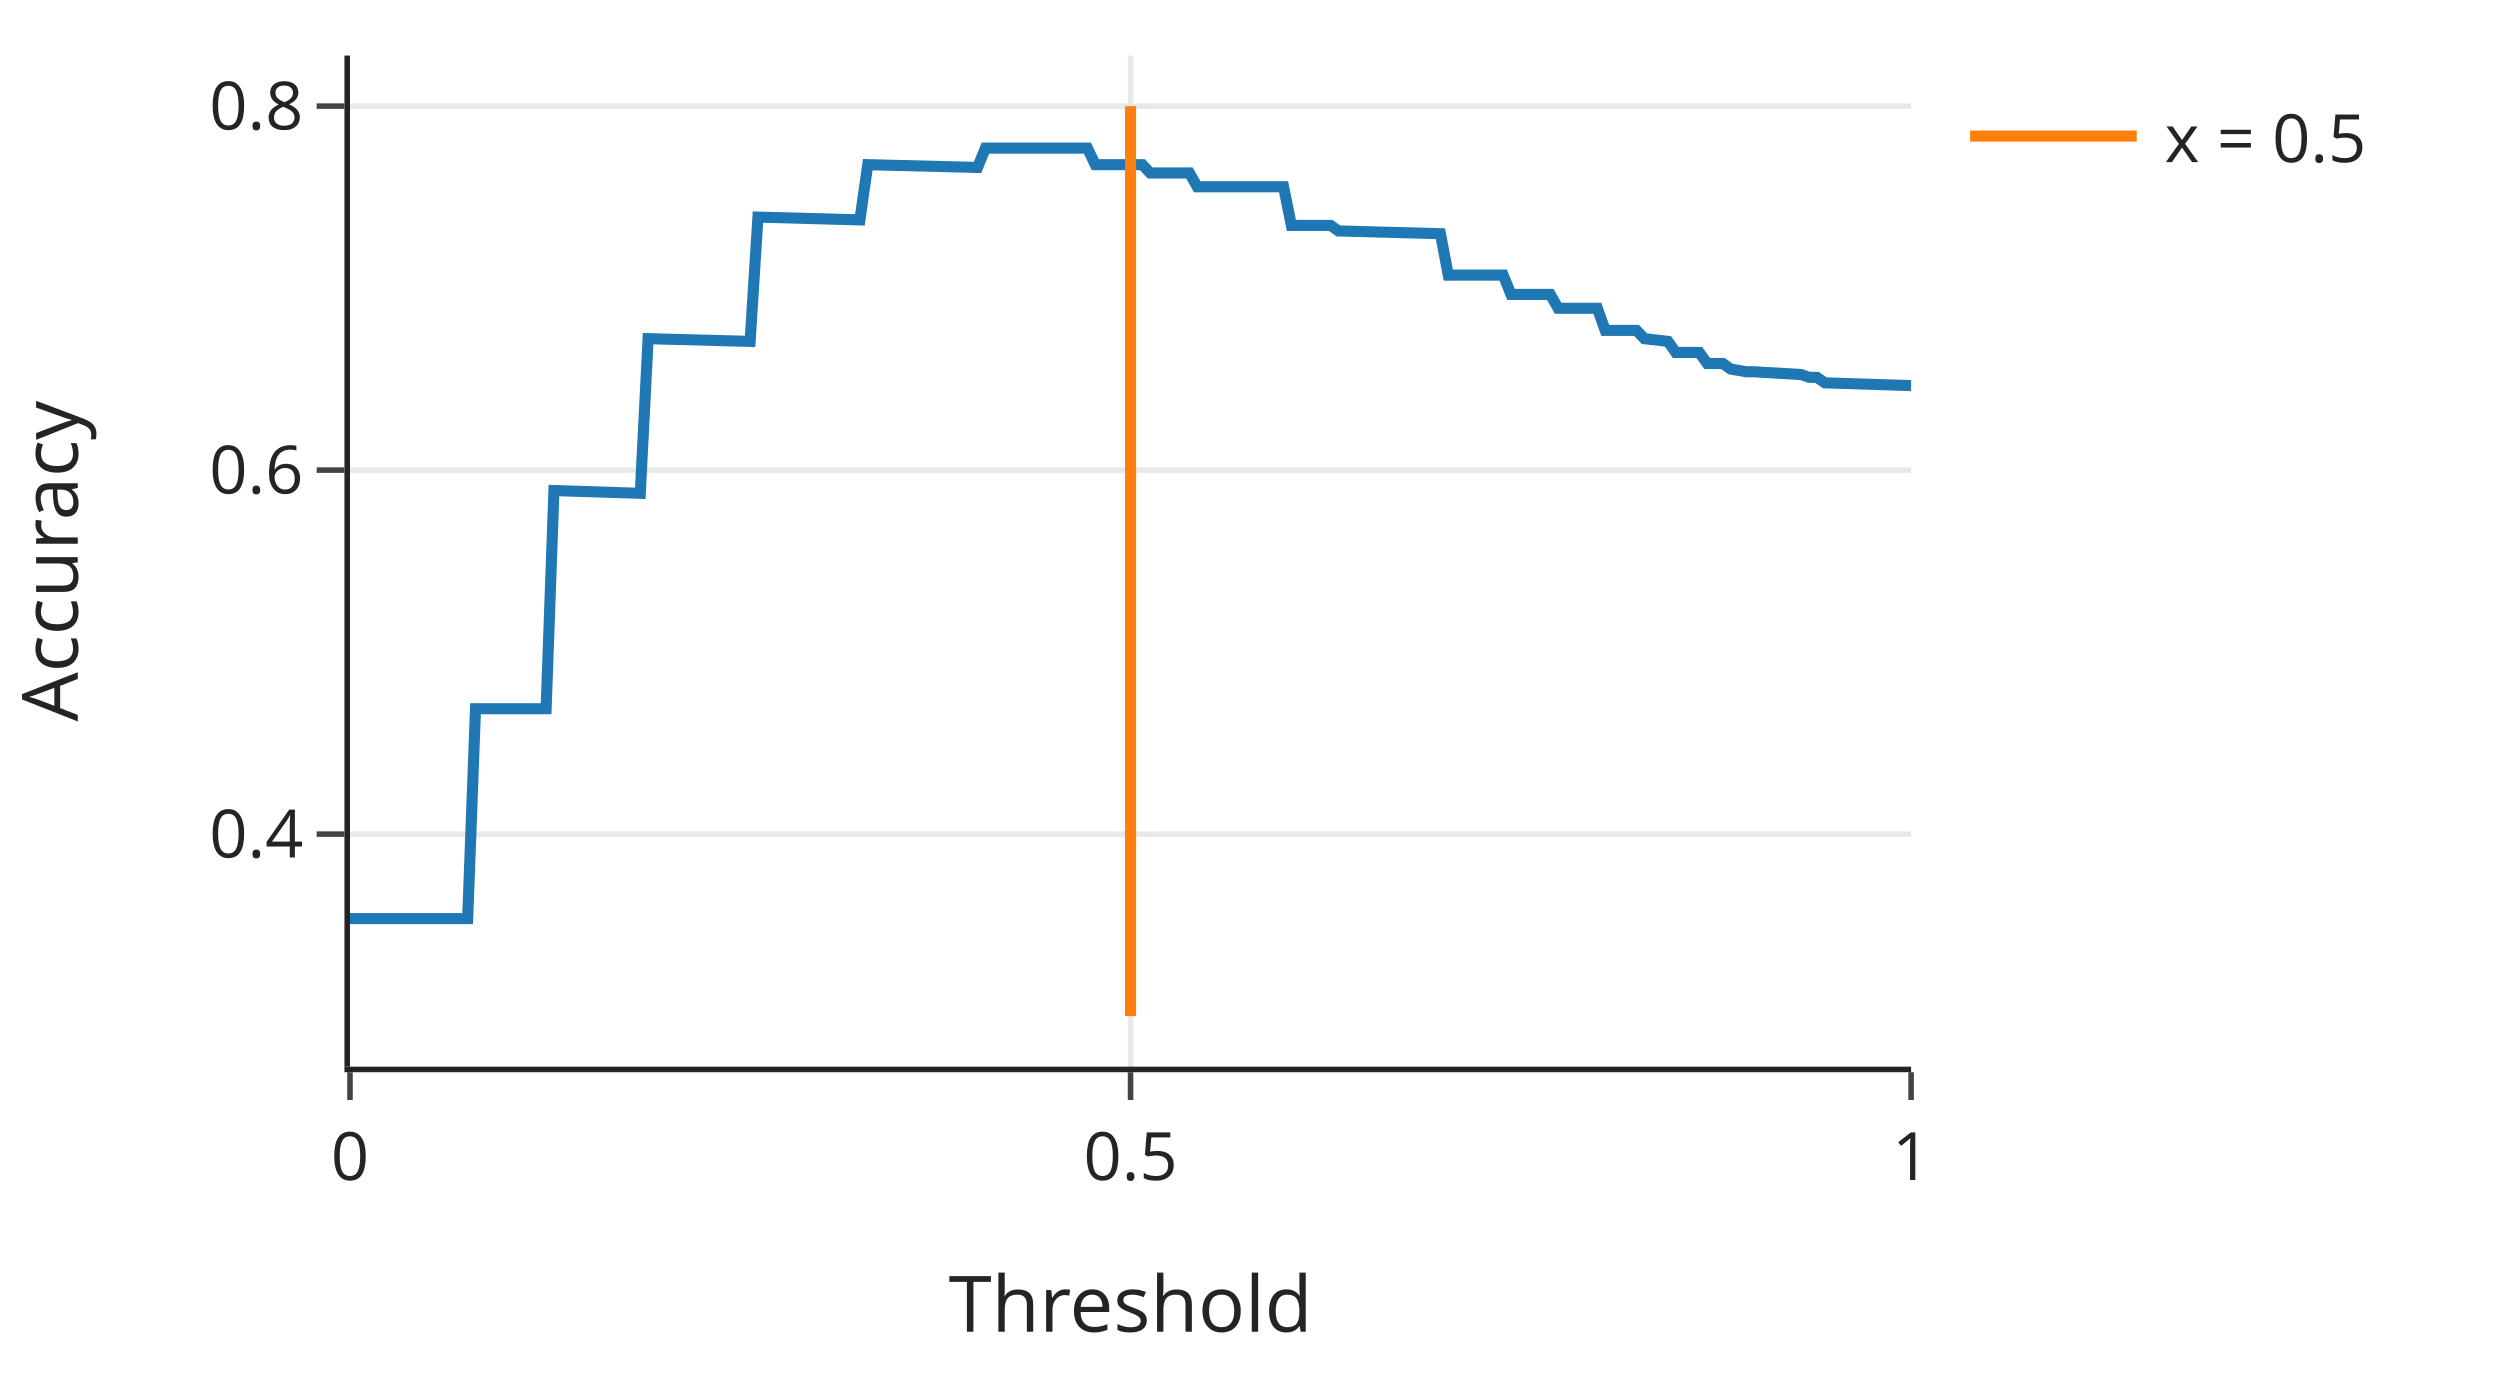
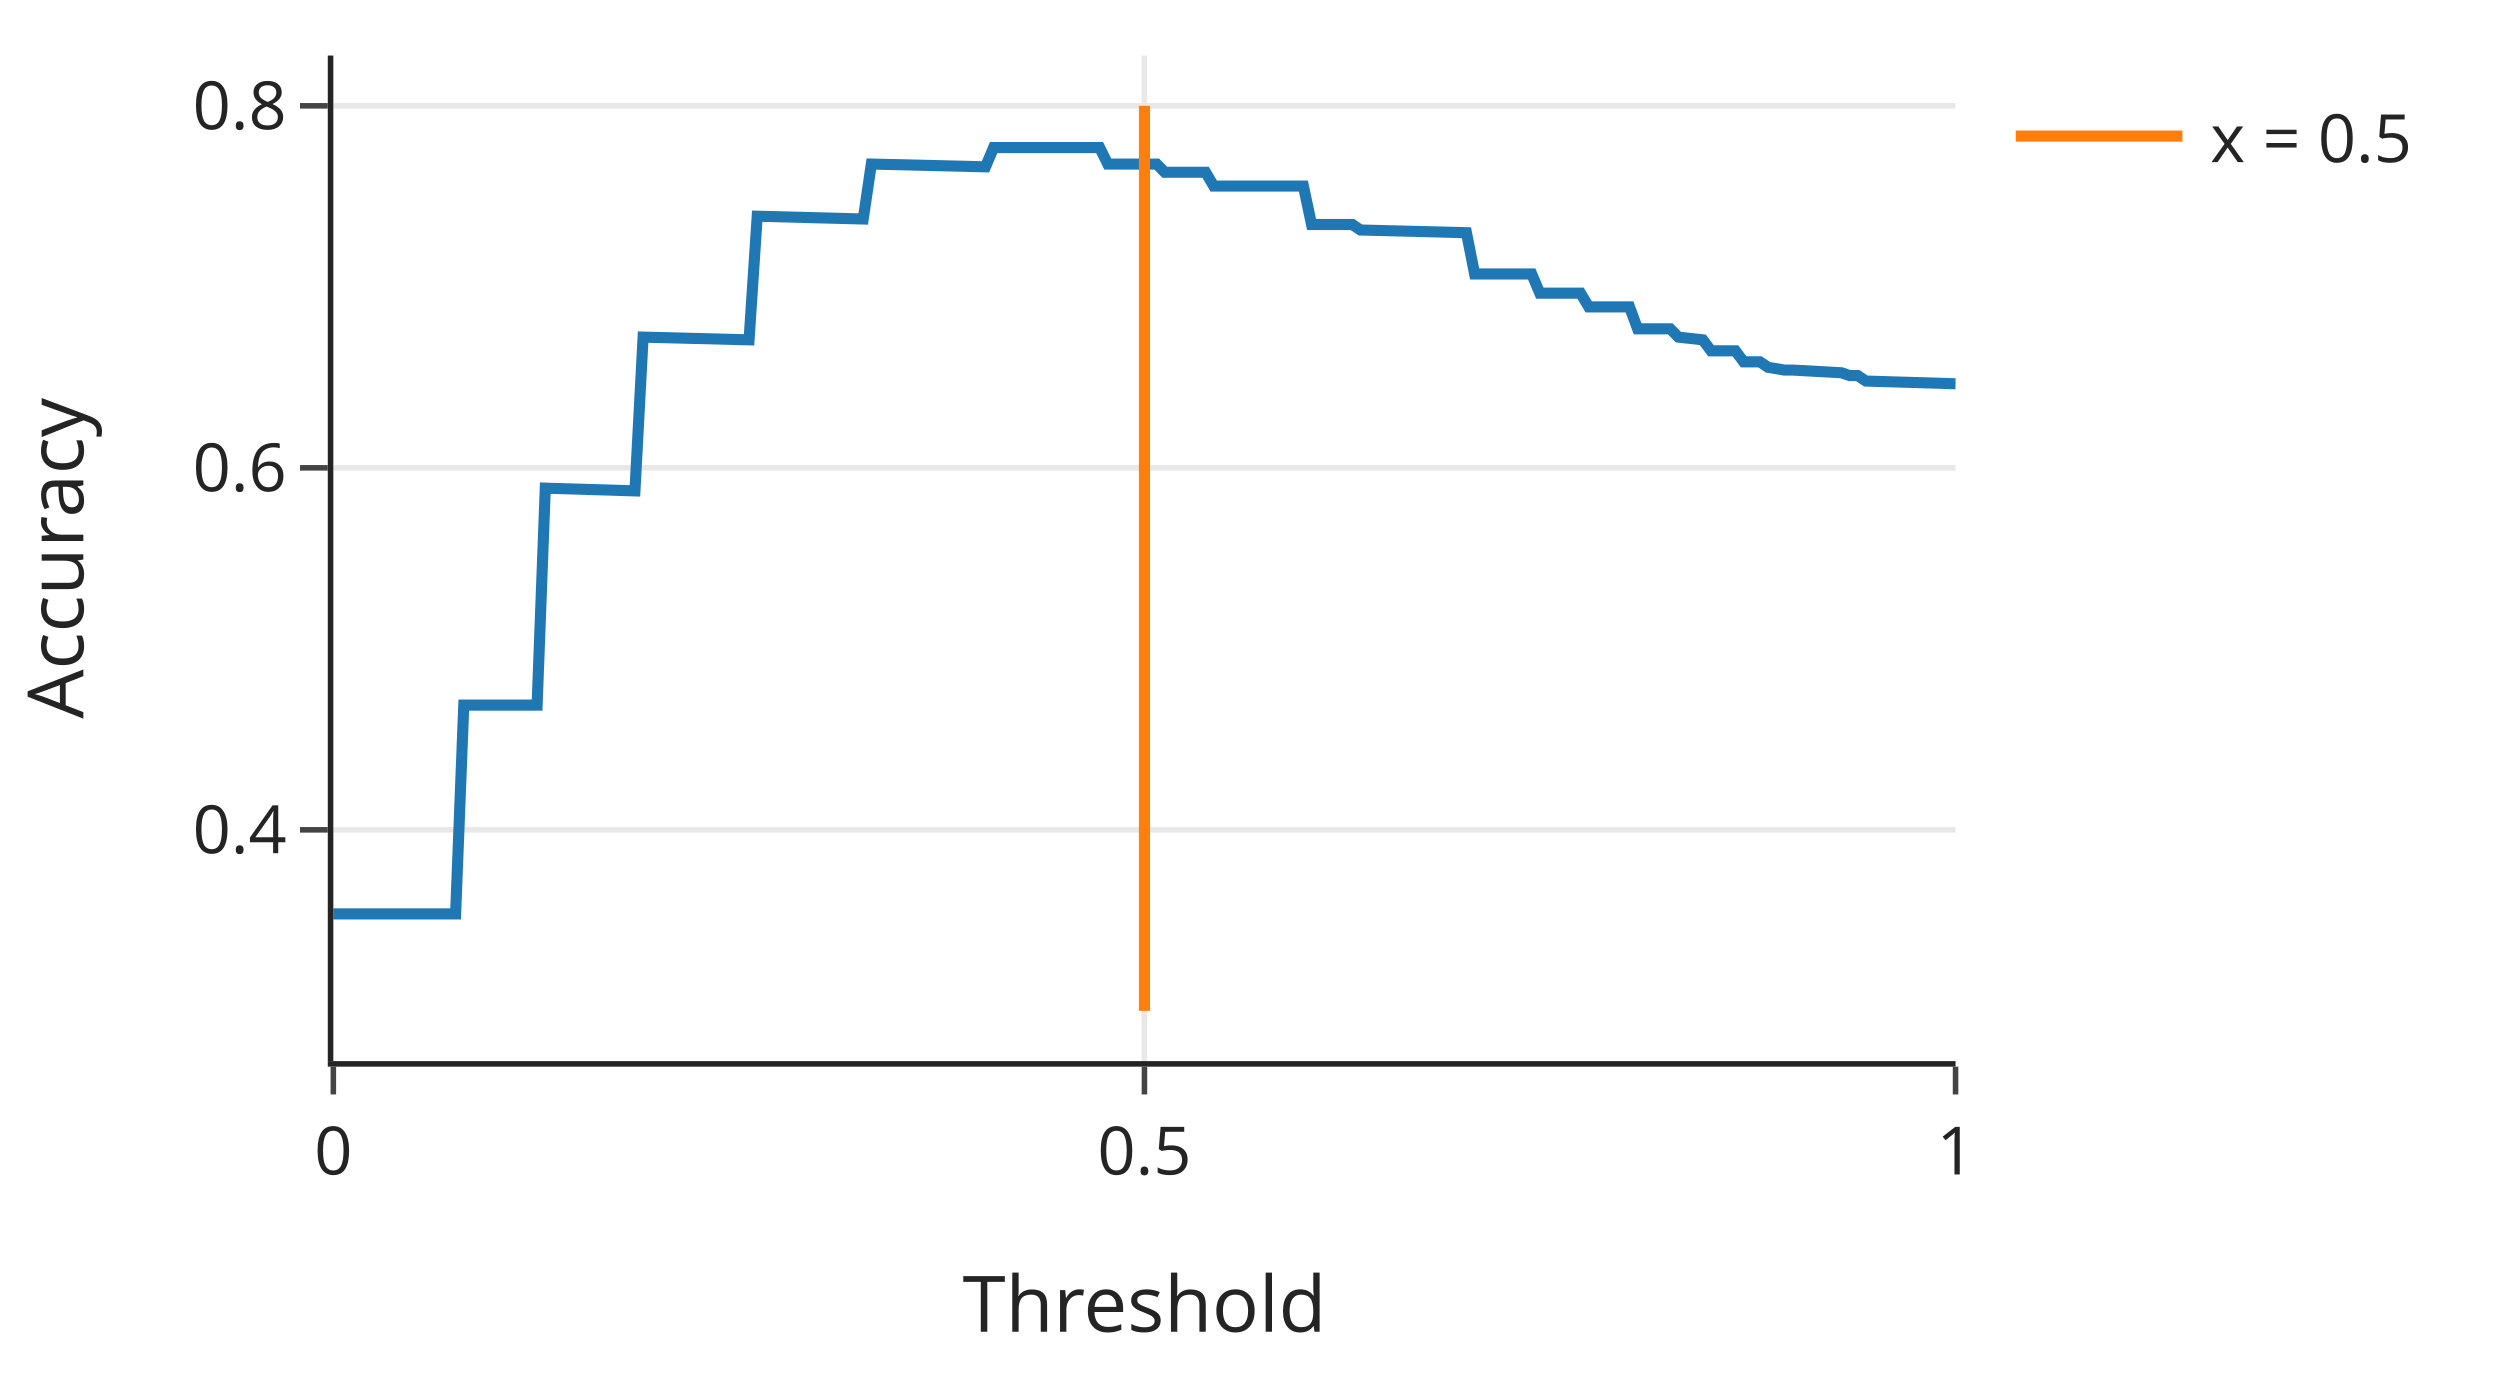
<svg xmlns="http://www.w3.org/2000/svg" class="main-svg" width="450" height="250" style="" viewBox="0 0 450 250">
  <rect x="0" y="0" width="450" height="250" style="fill: rgb(255, 255, 255); fill-opacity: 1;" />
-   <defs id="defs-d4a30f">
+   <defs id="defs-3dd22a">
    <g class="clips">
-       <clipPath id="clipd4a30fxyplot" class="plotclip">
-         <rect width="281" height="182" />
+       <clipPath id="clip3dd22axyplot" class="plotclip">
+         <rect width="292" height="181" />
      </clipPath>
-       <clipPath class="axesclip" id="clipd4a30fx">
-         <rect x="63" y="0" width="281" height="250" />
+       <clipPath class="axesclip" id="clip3dd22ax">
+         <rect x="60" y="0" width="292" height="250" />
      </clipPath>
-       <clipPath class="axesclip" id="clipd4a30fy">
-         <rect x="0" y="10" width="450" height="182" />
+       <clipPath class="axesclip" id="clip3dd22ay">
+         <rect x="0" y="10" width="450" height="181" />
      </clipPath>
-       <clipPath class="axesclip" id="clipd4a30fxy">
-         <rect x="63" y="10" width="281" height="182" />
+       <clipPath class="axesclip" id="clip3dd22axy">
+         <rect x="60" y="10" width="292" height="181" />
      </clipPath>
    </g>
    <g class="gradients" />
    <g class="patterns" />
  </defs>
  <g class="bglayer" />
  <g class="layer-below">
    <g class="imagelayer" />
    <g class="shapelayer" />
  </g>
  <g class="cartesianlayer">
    <g class="subplot xy">
      <g class="layer-subplot">
        <g class="shapelayer" />
        <g class="imagelayer" />
      </g>
      <g class="gridlayer">
        <g class="x">
-           <path class="xgrid crisp" transform="translate(203.5,0)" d="M0,10v182" style="stroke: rgb(232, 232, 232); stroke-opacity: 1; stroke-width: 1px;" />
+           <path class="xgrid crisp" transform="translate(206,0)" d="M0,10v181" style="stroke: rgb(232, 232, 232); stroke-opacity: 1; stroke-width: 1px;" />
        </g>
        <g class="y">
-           <path class="ygrid crisp" transform="translate(0,150.14)" d="M63,0h281" style="stroke: rgb(232, 232, 232); stroke-opacity: 1; stroke-width: 1px;" />
-           <path class="ygrid crisp" transform="translate(0,84.62)" d="M63,0h281" style="stroke: rgb(232, 232, 232); stroke-opacity: 1; stroke-width: 1px;" />
-           <path class="ygrid crisp" transform="translate(0,19.1)" d="M63,0h281" style="stroke: rgb(232, 232, 232); stroke-opacity: 1; stroke-width: 1px;" />
+           <path class="ygrid crisp" transform="translate(0,149.37)" d="M60,0h292" style="stroke: rgb(232, 232, 232); stroke-opacity: 1; stroke-width: 1px;" />
+           <path class="ygrid crisp" transform="translate(0,84.21)" d="M60,0h292" style="stroke: rgb(232, 232, 232); stroke-opacity: 1; stroke-width: 1px;" />
+           <path class="ygrid crisp" transform="translate(0,19.05)" d="M60,0h292" style="stroke: rgb(232, 232, 232); stroke-opacity: 1; stroke-width: 1px;" />
        </g>
      </g>
      <g class="zerolinelayer" />
      <path class="xlines-below" />
      <path class="ylines-below" />
      <g class="overlines-below" />
      <g class="xaxislayer-below" />
      <g class="yaxislayer-below" />
      <g class="overaxes-below" />
-       <g class="plot" transform="translate(63,10)" clip-path="url(#clipd4a30fxyplot)">
+       <g class="plot" transform="translate(60,10)" clip-path="url(#clip3dd22axyplot)">
        <g class="scatterlayer mlayer">
-           <g class="trace scatter trace7e7b25" style="stroke-miterlimit: 2; opacity: 1;">
+           <g class="trace scatter tracef6b846" style="stroke-miterlimit: 2; opacity: 1;">
            <g class="fills" />
            <g class="errorbars" />
            <g class="lines">
-               <path class="js-line" d="M0,155.35L21.18,155.35L22.59,117.57L35.3,117.57L36.71,78.3L52.25,78.8L53.66,50.96L72.02,51.45L73.43,29.08L91.78,29.58L93.2,19.64L112.96,20.14L114.38,16.66L132.73,16.66L134.15,19.64L142.62,19.64L144.03,21.13L151.09,21.13L152.5,23.62L168.04,23.62L169.45,30.58L176.51,30.58L177.92,31.57L196.28,32.07L197.69,39.52L207.57,39.52L208.98,43L216.05,43L217.46,45.49L224.52,45.49L225.93,49.47L231.58,49.47L232.99,50.96L237.23,51.45L238.64,53.44L242.87,53.44L244.29,55.43L247.11,55.43L248.52,56.43L251.35,56.92L252.76,56.92L261.23,57.42L262.64,57.92L264.06,57.92L265.47,58.91L281,59.41" style="vector-effect: non-scaling-stroke; fill: none; stroke: rgb(31, 119, 180); stroke-opacity: 1; stroke-width: 2px; opacity: 1;" />
+               <path class="js-line" d="M0,154.5L22.01,154.5L23.48,116.92L36.68,116.92L38.15,77.87L54.29,78.36L55.76,50.68L74.83,51.17L76.3,28.92L95.38,29.42L96.84,19.53L117.39,20.03L118.85,16.56L137.93,16.56L139.4,19.53L148.2,19.53L149.67,21.01L157.01,21.01L158.47,23.49L174.61,23.49L176.08,30.41L183.42,30.41L184.88,31.4L203.96,31.89L205.43,39.31L215.7,39.31L217.17,42.77L224.5,42.77L225.97,45.24L233.31,45.24L234.77,49.19L240.64,49.19L242.11,50.68L246.51,51.17L247.98,53.15L252.38,53.15L253.85,55.13L256.78,55.13L258.25,56.12L261.19,56.61L262.65,56.61L271.46,57.1L272.92,57.6L274.39,57.6L275.86,58.59L292,59.08" style="vector-effect: non-scaling-stroke; fill: none; stroke: rgb(31, 119, 180); stroke-opacity: 1; stroke-width: 2px; opacity: 1;" />
            </g>
            <g class="points" />
            <g class="text" />
          </g>
-           <g class="trace scatter trace818661" style="stroke-miterlimit: 2; opacity: 1;">
+           <g class="trace scatter tracecee045" style="stroke-miterlimit: 2; opacity: 1;">
            <g class="fills" />
            <g class="errorbars" />
            <g class="lines">
-               <path class="js-line" d="M140.5,172.9L140.5,9.1" style="vector-effect: non-scaling-stroke; fill: none; stroke: rgb(255, 127, 14); stroke-opacity: 1; stroke-width: 2px; opacity: 1;" />
+               <path class="js-line" d="M146,171.95L146,9.05" style="vector-effect: non-scaling-stroke; fill: none; stroke: rgb(255, 127, 14); stroke-opacity: 1; stroke-width: 2px; opacity: 1;" />
            </g>
            <g class="points" />
            <g class="text" />
          </g>
        </g>
      </g>
      <g class="overplot" />
-       <path class="xlines-above crisp" d="M62,192.5H344" style="fill: none; stroke-width: 1px; stroke: rgb(36, 36, 36); stroke-opacity: 1;" />
-       <path class="ylines-above crisp" d="M62.5,10V192" style="fill: none; stroke-width: 1px; stroke: rgb(36, 36, 36); stroke-opacity: 1;" />
+       <path class="xlines-above crisp" d="M59,191.5H352" style="fill: none; stroke-width: 1px; stroke: rgb(36, 36, 36); stroke-opacity: 1;" />
+       <path class="ylines-above crisp" d="M59.5,10V191" style="fill: none; stroke-width: 1px; stroke: rgb(36, 36, 36); stroke-opacity: 1;" />
      <g class="overlines-above" />
      <g class="xaxislayer-above">
-         <path class="xtick ticks crisp" d="M0,193v5" transform="translate(63,0)" style="stroke: rgb(68, 68, 68); stroke-opacity: 1; stroke-width: 1px;" />
-         <path class="xtick ticks crisp" d="M0,193v5" transform="translate(203.5,0)" style="stroke: rgb(68, 68, 68); stroke-opacity: 1; stroke-width: 1px;" />
-         <path class="xtick ticks crisp" d="M0,193v5" transform="translate(344,0)" style="stroke: rgb(68, 68, 68); stroke-opacity: 1; stroke-width: 1px;" />
+         <path class="xtick ticks crisp" d="M0,192v5" transform="translate(60,0)" style="stroke: rgb(68, 68, 68); stroke-opacity: 1; stroke-width: 1px;" />
+         <path class="xtick ticks crisp" d="M0,192v5" transform="translate(206,0)" style="stroke: rgb(68, 68, 68); stroke-opacity: 1; stroke-width: 1px;" />
+         <path class="xtick ticks crisp" d="M0,192v5" transform="translate(352,0)" style="stroke: rgb(68, 68, 68); stroke-opacity: 1; stroke-width: 1px;" />
        <g class="xtick">
-           <text text-anchor="middle" x="0" y="212.4" transform="translate(63,0)" style="font-family: 'Open Sans', verdana, arial, sans-serif; font-size: 12px; fill: rgb(36, 36, 36); fill-opacity: 1; white-space: pre; opacity: 1;">0</text>
+           <text text-anchor="middle" x="0" y="211.4" transform="translate(60,0)" style="font-family: 'Open Sans', verdana, arial, sans-serif; font-size: 12px; fill: rgb(36, 36, 36); fill-opacity: 1; white-space: pre; opacity: 1;">0</text>
        </g>
        <g class="xtick">
-           <text text-anchor="middle" x="0" y="212.4" style="font-family: 'Open Sans', verdana, arial, sans-serif; font-size: 12px; fill: rgb(36, 36, 36); fill-opacity: 1; white-space: pre; opacity: 1;" transform="translate(203.5,0)">0.5</text>
+           <text text-anchor="middle" x="0" y="211.4" style="font-family: 'Open Sans', verdana, arial, sans-serif; font-size: 12px; fill: rgb(36, 36, 36); fill-opacity: 1; white-space: pre; opacity: 1;" transform="translate(206,0)">0.5</text>
        </g>
        <g class="xtick">
-           <text text-anchor="middle" x="0" y="212.4" style="font-family: 'Open Sans', verdana, arial, sans-serif; font-size: 12px; fill: rgb(36, 36, 36); fill-opacity: 1; white-space: pre; opacity: 1;" transform="translate(344,0)">1</text>
+           <text text-anchor="middle" x="0" y="211.4" style="font-family: 'Open Sans', verdana, arial, sans-serif; font-size: 12px; fill: rgb(36, 36, 36); fill-opacity: 1; white-space: pre; opacity: 1;" transform="translate(352,0)">1</text>
        </g>
      </g>
      <g class="yaxislayer-above">
-         <path class="ytick ticks crisp" d="M62,0h-5" transform="translate(0,150.14)" style="stroke: rgb(68, 68, 68); stroke-opacity: 1; stroke-width: 1px;" />
-         <path class="ytick ticks crisp" d="M62,0h-5" transform="translate(0,84.62)" style="stroke: rgb(68, 68, 68); stroke-opacity: 1; stroke-width: 1px;" />
-         <path class="ytick ticks crisp" d="M62,0h-5" transform="translate(0,19.1)" style="stroke: rgb(68, 68, 68); stroke-opacity: 1; stroke-width: 1px;" />
+         <path class="ytick ticks crisp" d="M59,0h-5" transform="translate(0,149.37)" style="stroke: rgb(68, 68, 68); stroke-opacity: 1; stroke-width: 1px;" />
+         <path class="ytick ticks crisp" d="M59,0h-5" transform="translate(0,84.21)" style="stroke: rgb(68, 68, 68); stroke-opacity: 1; stroke-width: 1px;" />
+         <path class="ytick ticks crisp" d="M59,0h-5" transform="translate(0,19.05)" style="stroke: rgb(68, 68, 68); stroke-opacity: 1; stroke-width: 1px;" />
        <g class="ytick">
-           <text text-anchor="end" x="54.6" y="4.2" transform="translate(0,150.14)" style="font-family: 'Open Sans', verdana, arial, sans-serif; font-size: 12px; fill: rgb(36, 36, 36); fill-opacity: 1; white-space: pre; opacity: 1;">0.4</text>
+           <text text-anchor="end" x="51.6" y="4.2" transform="translate(0,149.37)" style="font-family: 'Open Sans', verdana, arial, sans-serif; font-size: 12px; fill: rgb(36, 36, 36); fill-opacity: 1; white-space: pre; opacity: 1;">0.4</text>
        </g>
        <g class="ytick">
-           <text text-anchor="end" x="54.6" y="4.2" style="font-family: 'Open Sans', verdana, arial, sans-serif; font-size: 12px; fill: rgb(36, 36, 36); fill-opacity: 1; white-space: pre; opacity: 1;" transform="translate(0,84.62)">0.6</text>
+           <text text-anchor="end" x="51.6" y="4.2" style="font-family: 'Open Sans', verdana, arial, sans-serif; font-size: 12px; fill: rgb(36, 36, 36); fill-opacity: 1; white-space: pre; opacity: 1;" transform="translate(0,84.21)">0.6</text>
        </g>
        <g class="ytick">
-           <text text-anchor="end" x="54.6" y="4.2" style="font-family: 'Open Sans', verdana, arial, sans-serif; font-size: 12px; fill: rgb(36, 36, 36); fill-opacity: 1; white-space: pre; opacity: 1;" transform="translate(0,19.1)">0.8</text>
+           <text text-anchor="end" x="51.6" y="4.2" style="font-family: 'Open Sans', verdana, arial, sans-serif; font-size: 12px; fill: rgb(36, 36, 36); fill-opacity: 1; white-space: pre; opacity: 1;" transform="translate(0,19.05)">0.8</text>
        </g>
      </g>
      <g class="overaxes-above" />
    </g>
  </g>
  <g class="polarlayer" />
  <g class="smithlayer" />
  <g class="ternarylayer" />
  <g class="geolayer" />
  <g class="funnelarealayer" />
  <g class="pielayer" />
  <g class="iciclelayer" />
  <g class="treemaplayer" />
  <g class="sunburstlayer" />
  <g class="glimages" />
-   <defs id="topdefs-d4a30f">
+   <defs id="topdefs-3dd22a">
    <g class="clips" />
-     <clipPath id="legendd4a30f">
-       <rect width="90" height="29" x="0" y="0" />
+     <clipPath id="legend3dd22a">
+       <rect width="82" height="29" x="0" y="0" />
    </clipPath>
  </defs>
  <g class="layer-above">
    <g class="imagelayer" />
    <g class="shapelayer" />
  </g>
  <g class="infolayer">
-     <g class="legend" pointer-events="all" transform="translate(349.62,10)">
-       <rect class="bg" shape-rendering="crispEdges" style="stroke: rgb(68, 68, 68); stroke-opacity: 1; fill: rgb(255, 255, 255); fill-opacity: 1; stroke-width: 0px;" width="90" height="29" x="0" y="0" />
-       <g class="scrollbox" transform="" clip-path="url(#legendd4a30f)">
+     <g class="legend" pointer-events="all" transform="translate(357.84,10)">
+       <rect class="bg" shape-rendering="crispEdges" style="stroke: rgb(68, 68, 68); stroke-opacity: 1; fill: rgb(255, 255, 255); fill-opacity: 1; stroke-width: 0px;" width="82" height="29" x="0" y="0" />
+       <g class="scrollbox" transform="" clip-path="url(#legend3dd22a)">
        <g class="groups">
          <g class="traces" transform="translate(0,14.5)" style="opacity: 1;">
            <text class="legendtext" text-anchor="start" x="40" y="4.68" style="font-family: 'Open Sans', verdana, arial, sans-serif; font-size: 12px; fill: rgb(36, 36, 36); fill-opacity: 1; white-space: pre;">x = 0.5</text>
            <g class="layers" style="opacity: 1;">
              <g class="legendfill" />
              <g class="legendlines">
                <path class="js-line" d="M5,0h30" style="fill: none; stroke: rgb(255, 127, 14); stroke-opacity: 1; stroke-width: 2px;" />
              </g>
              <g class="legendsymbols">
                <g class="legendpoints" />
              </g>
            </g>
-             <rect class="legendtoggle" x="0" y="-9.5" width="84.984" height="19" style="fill: rgb(0, 0, 0); fill-opacity: 0;" />
+             <rect class="legendtoggle" x="0" y="-9.5" width="76.312" height="19" style="fill: rgb(0, 0, 0); fill-opacity: 0;" />
          </g>
        </g>
      </g>
      <rect class="scrollbar" rx="20" ry="3" width="0" height="0" style="fill: rgb(128, 139, 164); fill-opacity: 1;" x="0" y="0" />
    </g>
    <g class="g-gtitle" />
    <g class="g-xtitle">
-       <text class="xtitle" x="203.5" y="239.706" text-anchor="middle" style="font-family: 'Open Sans', verdana, arial, sans-serif; font-size: 14px; fill: rgb(36, 36, 36); opacity: 1; font-weight: normal; white-space: pre;">Threshold</text>
+       <text class="xtitle" x="206" y="239.706" text-anchor="middle" style="font-family: 'Open Sans', verdana, arial, sans-serif; font-size: 14px; fill: rgb(36, 36, 36); opacity: 1; font-weight: normal; white-space: pre;">Threshold</text>
    </g>
-     <g class="g-ytitle" transform="translate(3.831055,0)">
-       <text class="ytitle" transform="rotate(-90,10.16875,101)" x="10.169" y="101" text-anchor="middle" style="font-family: 'Open Sans', verdana, arial, sans-serif; font-size: 14px; fill: rgb(36, 36, 36); opacity: 1; font-weight: normal; white-space: pre;">Accuracy</text>
+     <g class="g-ytitle" transform="translate(5.12793,0)">
+       <text class="ytitle" transform="rotate(-90,9.871875,100.5)" x="9.872" y="100.5" text-anchor="middle" style="font-family: 'Open Sans', verdana, arial, sans-serif; font-size: 14px; fill: rgb(36, 36, 36); opacity: 1; font-weight: normal; white-space: pre;">Accuracy</text>
    </g>
  </g>
</svg>
